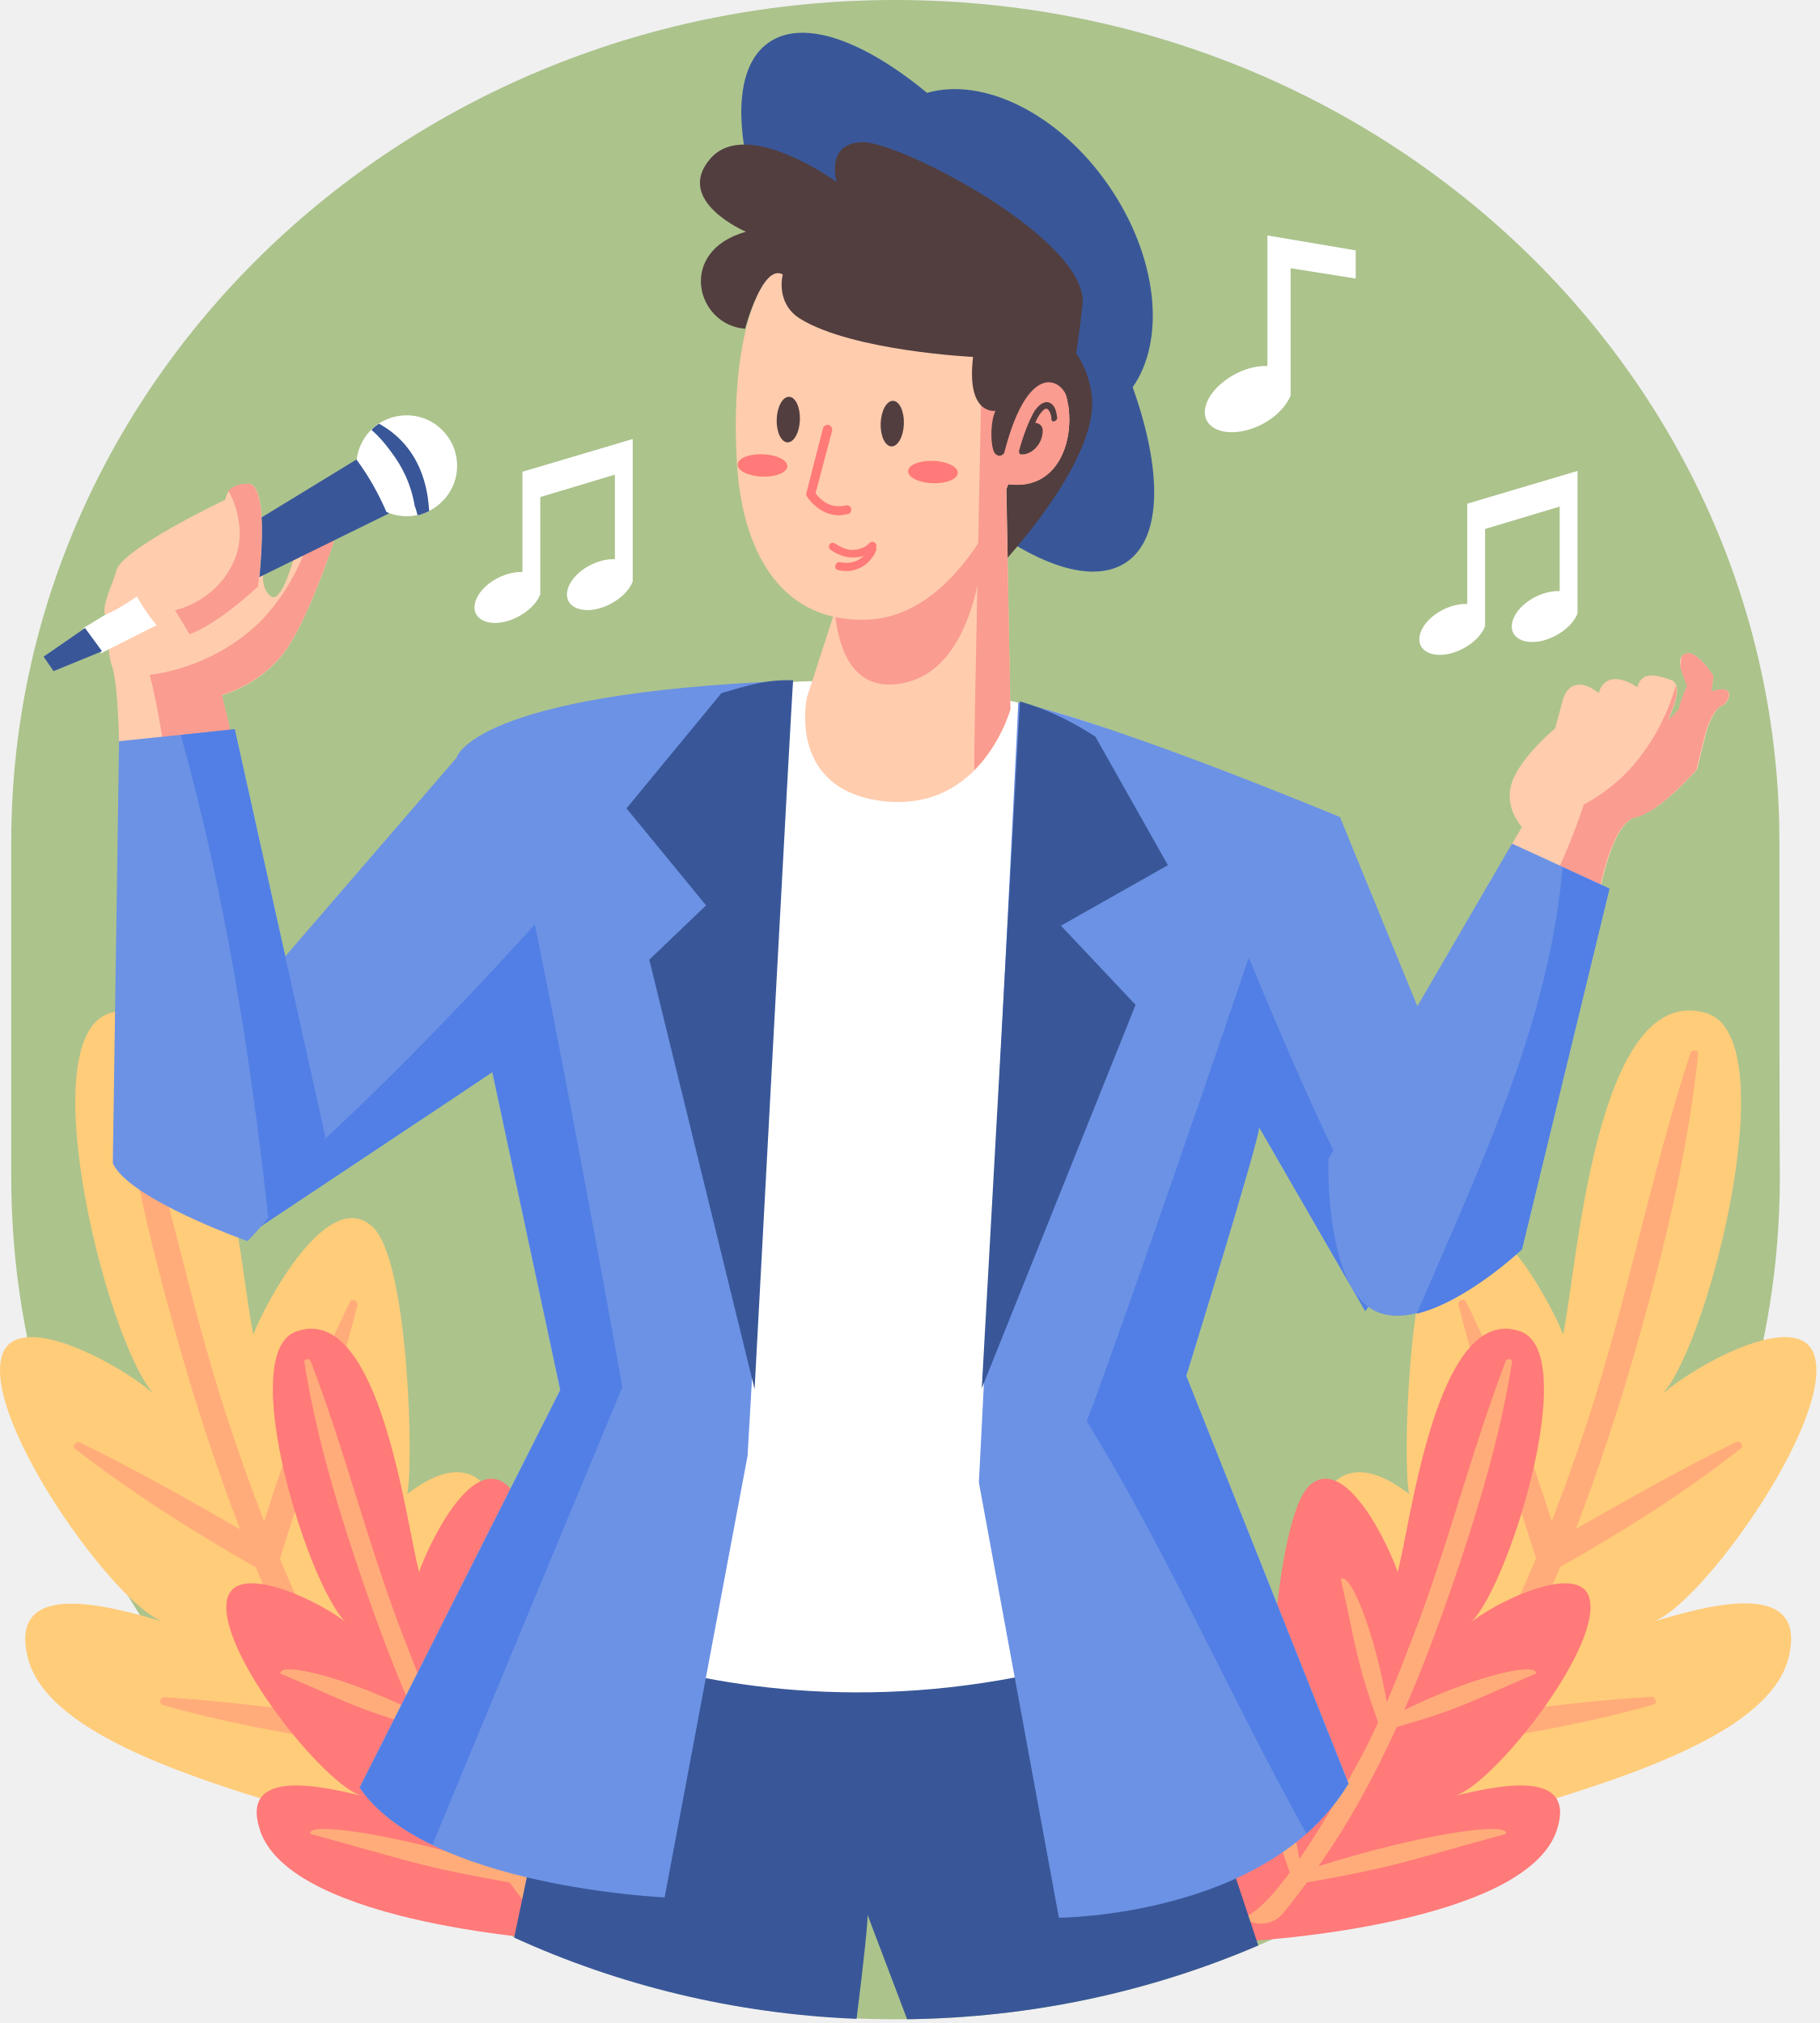
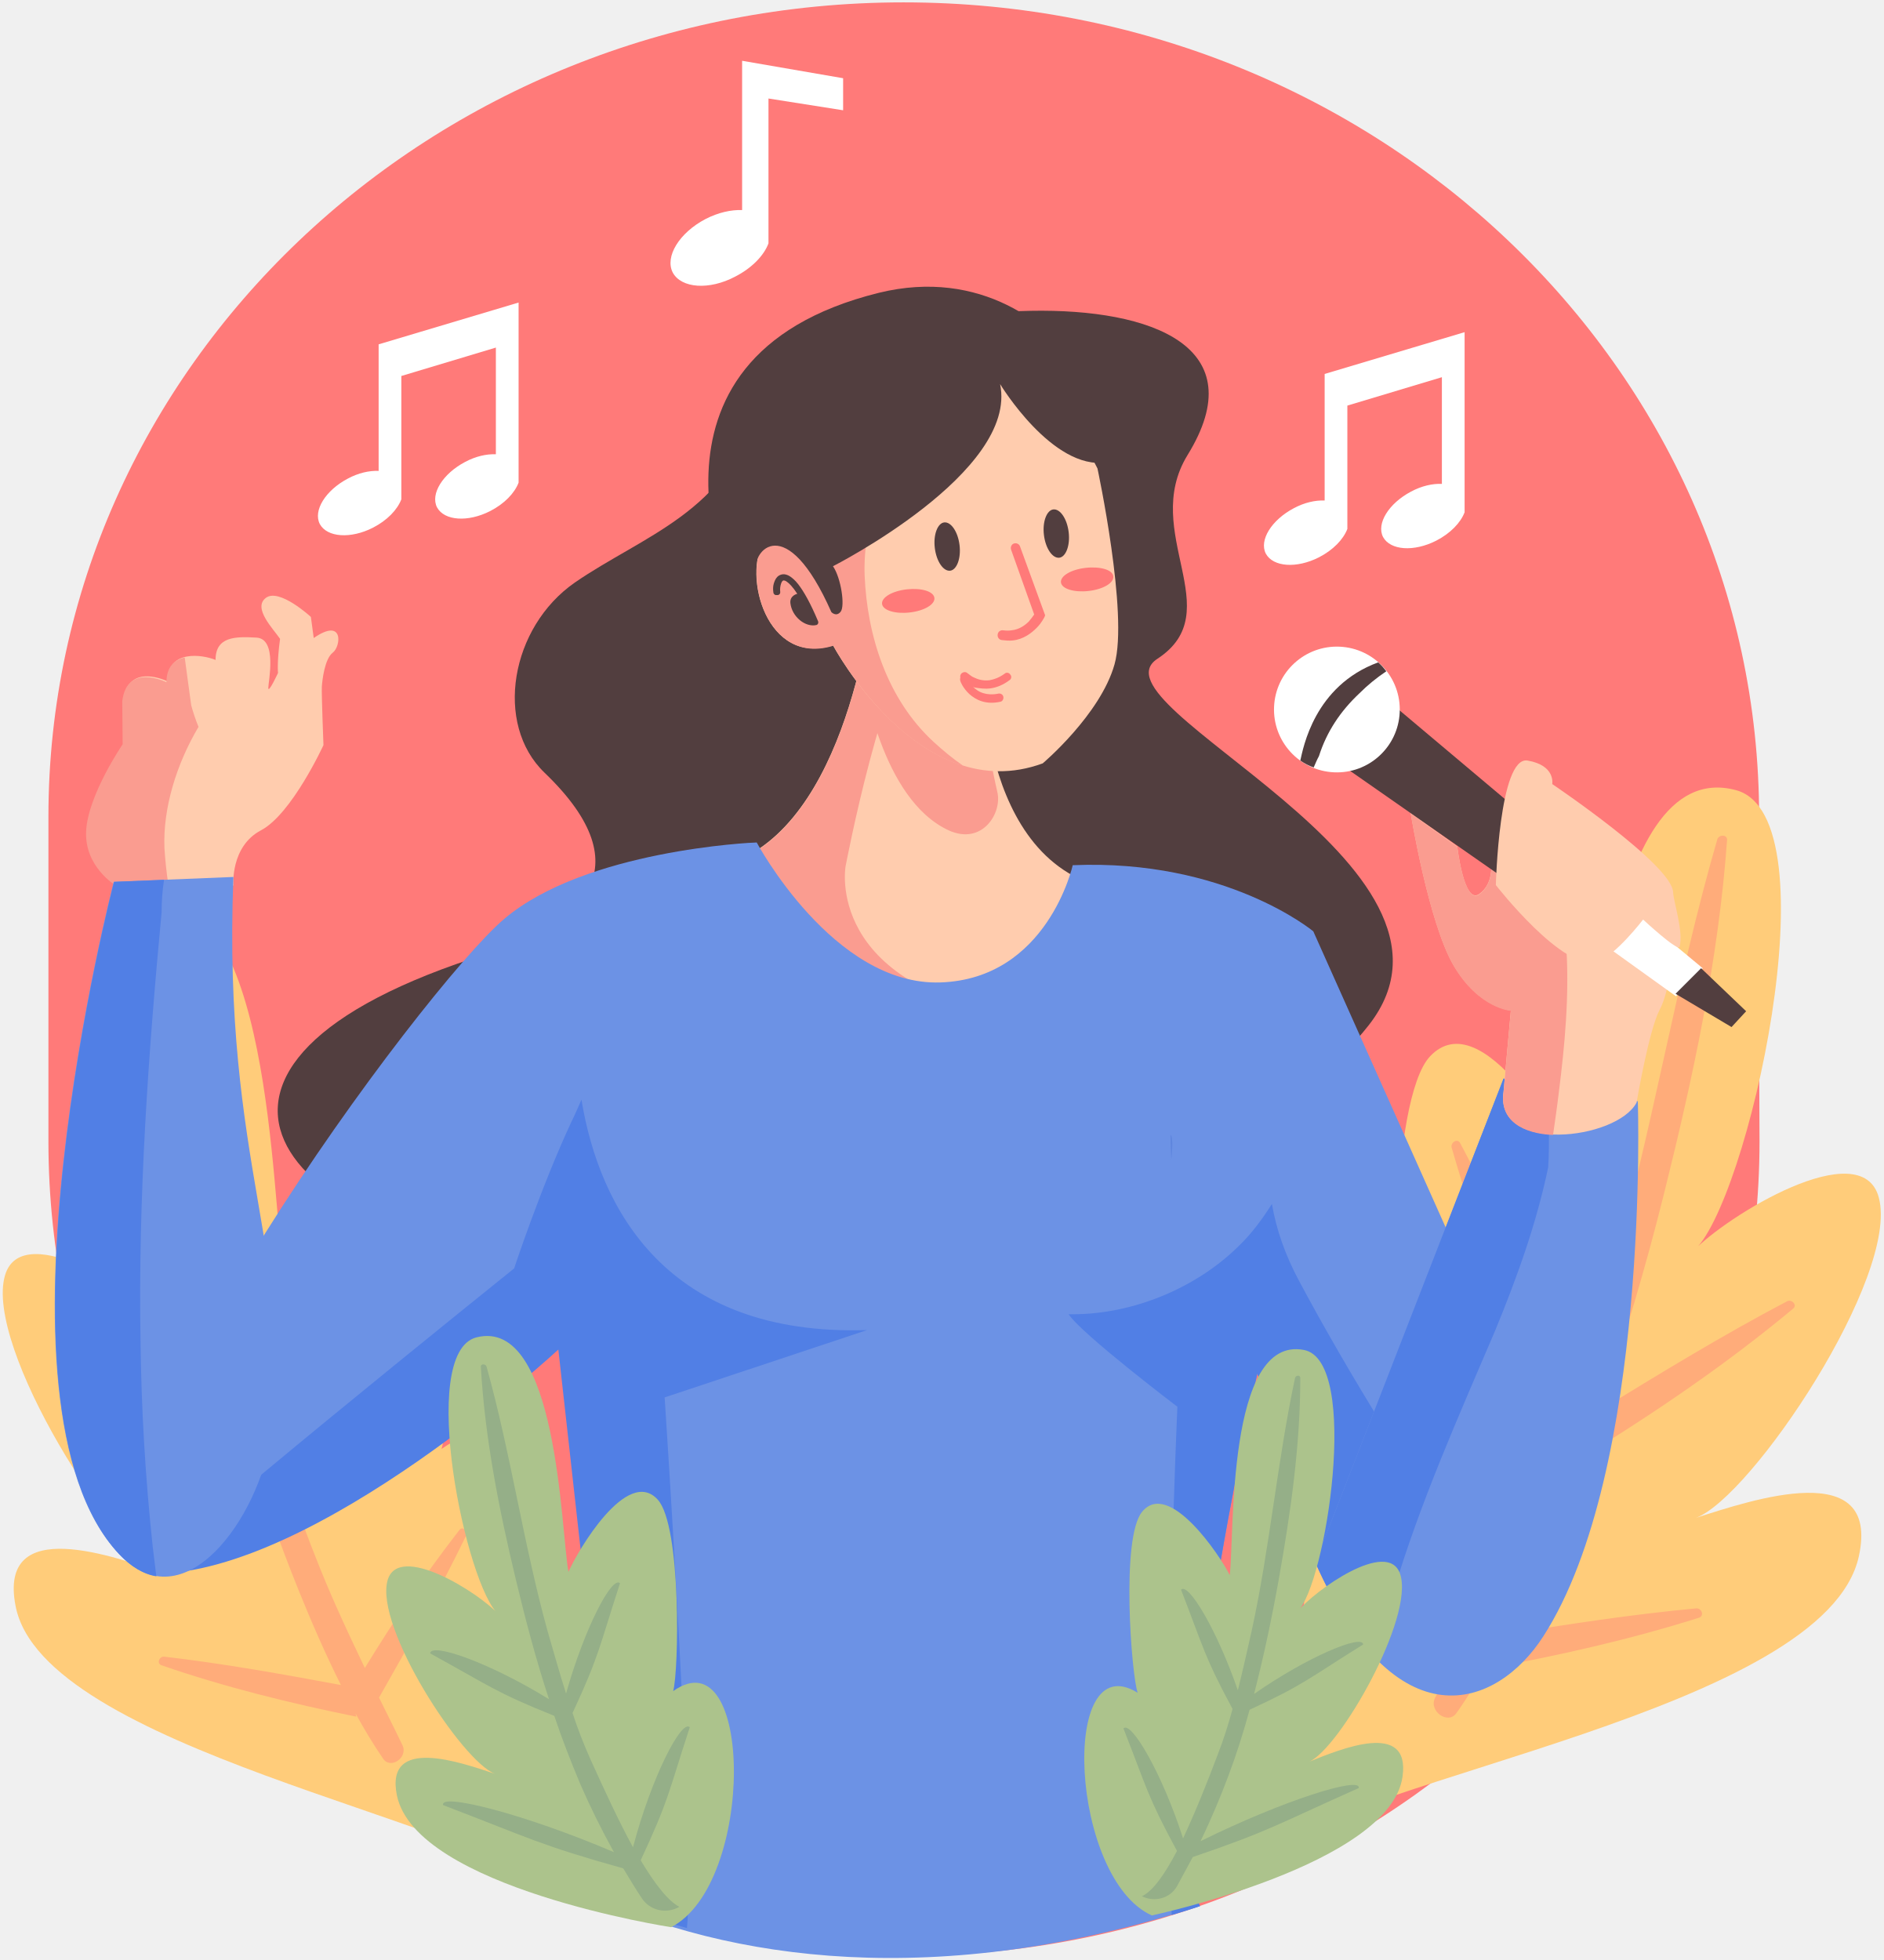
- <svg xmlns="http://www.w3.org/2000/svg" width="439" height="488" viewBox="0 0 439 488" fill="none">
-   <path d="M429.216 203.1C429.216 90.9 333.716 0 215.916 0C98.116 0 2.716 91 2.716 203.1V284C2.716 396.2 98.216 487.1 216.016 487.1C333.816 487.1 429.316 396.2 429.316 284C429.216 277.6 429.216 209.6 429.216 203.1Z" fill="#ACC38C" />
-   <path d="M310.116 456.1C328.016 441.3 423.716 430.8 431.416 399.9C436.416 379.9 410.316 387.8 398.716 391.2C410.116 387.5 441.616 343.6 437.816 327.6C434.716 314.4 406.716 330.4 399.916 337.3C411.016 328.8 431.516 250.4 411.616 244.4C384.516 236.2 380.216 308.4 377.016 321.9C374.316 314.7 358.916 285.4 348.016 296.2C339.516 304.7 338.316 354 339.916 360.4C313.716 340.3 312.616 383 318.516 400C324.116 416 288.416 457.1 310.116 456.1Z" fill="#FFCC7A" />
-   <path d="M344.916 425.9L350.616 415.7C344.616 403.6 338.716 391.5 333.516 379C333.116 378 334.416 376.9 335.116 377.9C342.116 387.9 348.316 398.5 354.116 409.3C358.516 401.4 362.816 393.4 366.516 385.1C367.916 382 369.216 379 370.516 375.9C364.116 355.5 357.016 335.4 351.816 314.8C351.516 313.8 353.016 312.9 353.616 314C362.016 330.9 368.516 348.9 374.316 366.9C377.416 358.9 380.316 350.8 383.016 342.6C392.516 313.5 398.216 283.2 407.716 254.1C408.016 253.1 409.816 253.1 409.616 254.3C407.116 278.3 401.216 302.1 394.616 325.2C390.416 339.9 385.616 354.5 380.116 368.8C392.816 361.6 405.616 354.3 418.716 347.9C419.616 347.4 420.816 348.7 419.916 349.4C406.316 360.1 391.516 369.4 376.316 378C374.216 383.1 371.916 388.2 369.616 393.2C366.416 400 363.016 406.8 359.216 413.4C372.216 411.7 385.216 410.1 398.316 409.3C399.316 409.2 399.916 410.9 398.816 411.2C384.616 415.2 370.016 418 355.316 420.1C355.416 419.9 355.516 419.6 355.516 419.4C353.516 422.6 351.316 425.8 349.016 428.9C347.316 431.4 343.516 428.5 344.916 425.9Z" fill="#FFAC7A" />
-   <path d="M301.616 468.2C301.616 468.2 368.416 464.5 375.616 441.2C380.316 426.1 359.916 431.1 350.916 433.2C359.816 430.8 385.716 398.5 383.516 386.1C381.716 375.9 359.516 387 354.016 392C362.916 386 381.816 326.7 366.816 321.2C346.316 313.8 340.116 369 337.116 379.2C335.316 373.6 324.716 350.5 315.916 358.3C309.016 364.5 306.116 402.2 307.116 407.2C287.816 390.7 281.016 454.9 301.616 468.2Z" fill="#FF7A79" />
-   <path d="M311.116 451.7C305.316 435.4 305.716 433.7 301.816 416.2C304.216 414.3 310.516 430.2 313.416 448.5C317.716 442.2 322.216 434.6 326.516 427.1C328.716 423.3 330.616 419.4 332.416 415.5C326.916 400 327.316 398.1 323.416 380.9C325.716 379.1 331.516 393.5 334.516 410.6C336.716 405.5 338.716 400.3 340.716 395.1C349.216 373.2 354.816 350.2 363.216 328.3C363.516 327.6 364.816 327.7 364.716 328.6C361.816 346.9 356.316 364.9 350.316 382.4C346.816 392.6 343.016 402.7 338.716 412.5C354.816 404.6 370.616 400.7 370.516 403.7C354.216 410.6 352.916 412 336.916 416.6C334.316 422.3 331.516 428 328.416 433.5C325.516 438.8 322.016 444.5 318.016 450.2C342.216 442.5 364.516 439.2 363.216 442.4C339.616 448.8 337.416 450.2 315.216 454.1C313.416 456.6 311.516 459 309.616 461.4C307.216 464.4 302.916 464.9 299.816 462.6H299.716C302.916 461.7 306.816 457.5 311.116 451.7Z" fill="#FFAC7A" />
-   <path d="M119.616 400C125.416 383 124.316 340.3 98.216 360.4C99.816 354 98.616 304.7 90.116 296.2C79.316 285.4 63.816 314.7 61.116 321.9C57.916 308.4 53.616 236.2 26.516 244.4C6.616 250.4 27.116 328.9 38.216 337.3C31.416 330.4 3.416 314.4 0.316 327.6C-3.484 343.6 28.016 387.5 39.416 391.2C27.916 387.9 1.716 380 6.716 399.9C14.416 430.8 110.116 441.3 128.016 456.1C149.816 457.1 114.116 416 119.616 400Z" fill="#FFCC7A" />
-   <path d="M89.016 429C86.716 425.9 84.616 422.8 82.516 419.5C82.616 419.7 82.716 420 82.716 420.2C68.016 418.1 53.416 415.3 39.216 411.3C38.116 411 38.716 409.4 39.716 409.4C52.816 410.3 65.816 411.8 78.816 413.5C75.016 406.9 71.616 400.1 68.416 393.3C66.016 388.3 63.816 383.2 61.716 378.1C46.616 369.5 31.816 360.1 18.116 349.5C17.216 348.8 18.416 347.5 19.316 348C32.516 354.4 45.216 361.6 57.916 368.9C52.416 354.6 47.616 340 43.416 325.3C36.816 302.2 30.916 278.4 28.416 254.4C28.316 253.2 30.016 253.2 30.316 254.2C39.816 283.3 45.416 313.5 55.016 342.7C57.716 350.9 60.616 359 63.716 367C69.416 348.9 76.016 331 84.416 314.1C84.916 313 86.416 313.9 86.216 314.9C80.916 335.6 73.816 355.7 67.516 376C68.816 379.1 70.116 382.2 71.516 385.2C75.316 393.5 79.516 401.5 83.916 409.4C89.716 398.6 96.016 388 102.916 378C103.616 377 104.916 378.1 104.516 379.1C99.316 391.5 93.416 403.7 87.416 415.8L93.116 426C94.716 428.5 90.916 431.4 89.016 429Z" fill="#FFAC7A" />
-   <path d="M131.116 407.2C132.116 402.2 129.216 364.5 122.316 358.3C113.616 350.5 102.916 373.6 101.116 379.2C98.116 369 91.916 313.8 71.416 321.2C56.416 326.6 75.316 385.9 84.216 392C78.716 387 56.616 375.9 54.716 386.1C52.516 398.5 78.416 430.9 87.316 433.2C78.316 431.1 57.916 426.1 62.616 441.2C69.816 464.6 136.616 468.2 136.616 468.2C157.216 454.9 150.416 390.7 131.116 407.2Z" fill="#FF7A79" />
-   <path d="M138.416 462.6C135.216 464.9 130.916 464.4 128.516 461.4C126.616 459 124.716 456.6 122.916 454.1C100.816 450.2 98.516 448.8 74.916 442.4C73.516 439.2 95.916 442.5 120.116 450.2C116.216 444.5 112.716 438.8 109.716 433.5C106.716 428 103.916 422.3 101.216 416.6C85.216 412 83.916 410.6 67.616 403.7C67.516 400.7 83.216 404.6 99.416 412.5C95.116 402.6 91.316 392.5 87.816 382.4C81.816 364.9 76.316 346.9 73.416 328.6C73.316 327.7 74.616 327.6 74.916 328.3C83.316 350.2 88.916 373.2 97.416 395.1C99.416 400.3 101.416 405.5 103.616 410.6C106.616 393.4 112.516 379.1 114.716 380.9C110.916 398.1 111.216 400 105.716 415.5C107.516 419.4 109.516 423.3 111.616 427.1C115.916 434.6 120.416 442.2 124.716 448.5C127.616 430.2 133.916 414.3 136.316 416.2C132.416 433.7 132.816 435.4 127.016 451.7C131.416 457.5 135.316 461.7 138.416 462.6Z" fill="#FFAC7A" />
-   <path d="M353.916 121.5V145.7C352.116 145.6 350.016 146.1 348.016 147.1C343.716 149.3 341.416 153.2 342.716 155.8C344.116 158.4 348.616 158.7 352.816 156.5C355.516 155.1 357.416 153.1 358.216 151.1V127.6L376.216 122.2V142.6C374.416 142.5 372.316 143 370.316 144C366.016 146.2 363.716 150.1 365.016 152.7C366.416 155.3 370.916 155.6 375.116 153.4C377.816 152 379.716 150 380.516 148V113.6L353.916 121.5ZM126.016 113.8V138C124.216 137.9 122.116 138.4 120.116 139.4C115.816 141.6 113.516 145.5 114.816 148.1C116.216 150.7 120.716 151 124.916 148.8C127.616 147.4 129.516 145.4 130.316 143.4V119.9L148.316 114.5V134.9C146.516 134.8 144.416 135.3 142.416 136.3C138.116 138.5 135.816 142.4 137.116 145C138.516 147.6 143.016 147.9 147.216 145.7C149.916 144.3 151.816 142.3 152.616 140.3V105.9L126.016 113.8ZM327.016 60.4L305.716 56.8V88.3C303.416 88.2 300.716 88.8 298.016 90.2C292.516 93.1 289.316 98.1 291.116 101.5C292.916 104.8 298.816 105.2 304.316 102.4C307.816 100.6 310.316 97.9 311.316 95.4V64.7L327.016 67.2V60.4Z" fill="white" />
-   <path d="M141.616 383.7L124.016 467.4C149.216 478.9 177.116 485.8 206.616 487C208.416 472.7 209.516 462.1 209.216 461.8L218.816 487.1C249.016 486.7 277.616 480.4 303.516 469.3L277.216 390.2L141.616 383.7Z" fill="#395798" />
-   <path d="M317.716 213.5C317.716 213.5 302.316 177.5 227.916 166.1C192.916 160.8 153.516 167.6 121.616 176.3L125.716 258.3L139.816 325.5L119.716 387.2C119.716 387.2 195.116 433.4 294.416 388.9L270.916 343.1L301.716 258.6L317.716 213.5Z" fill="white" />
-   <path d="M271.716 135.6C280.416 129.7 280.316 113.3 273.216 93.4C281.216 82 279.316 62.1 267.516 44.9C255.516 27.4 237.216 18.5 223.616 22.4C208.216 9.7 193.816 4.5 185.516 10.2C171.716 19.6 179.916 55.4 203.716 90C227.516 124.6 257.916 145 271.716 135.6Z" fill="#395798" />
-   <path d="M263.316 95.1C265.716 112.6 236.716 141.4 236.716 141.4L220.616 136.2L214.416 68.9C214.316 68.8 259.516 67.4 263.316 95.1Z" fill="#523E3F" />
-   <path d="M208.216 126.4L194.616 168.3C194.616 168.3 189.716 190.8 213.416 193.3C237.116 195.7 243.716 171.1 243.716 171.1L242.716 115.3C242.616 115.3 219.316 106.2 208.216 126.4Z" fill="#FFCCAE" />
-   <path d="M201.616 133.3C209.516 118.8 230.416 112.5 237.816 114V114.1C237.816 114.1 241.016 161.9 216.516 165C196.816 167.5 201.616 133.3 201.616 133.3Z" fill="#FA9C90" />
-   <path d="M243.216 116.8C243.216 116.8 231.716 149.4 208.316 149.5C184.816 149.7 179.016 127.3 177.916 113.9C176.816 100.5 176.016 60.3 198.716 57.9C221.416 55.6 249.116 84.3 254.716 90.6C260.816 97.6 258.916 118.9 243.216 116.8Z" fill="#FFCCAE" />
-   <path d="M254.716 90.7C252.316 87.9 245.616 80.9 237.016 74.1C237.116 79.5 234.816 180.6 235.016 184.8V185.8C241.416 179.3 243.716 171.1 243.716 171.1L242.716 118.1C243.016 117.3 243.216 116.8 243.216 116.8C258.916 118.9 260.816 97.6 254.716 90.7Z" fill="#FA9C90" />
-   <path d="M208.116 34.3C198.916 34.4 201.816 43.9 201.816 43.9C201.816 43.9 180.116 28.1 171.316 38.3C162.516 48.5 179.916 55.9 179.916 55.9C163.216 60.6 167.916 78.4 179.716 79.3C179.716 79.3 183.916 63.5 188.816 66.2C188.816 66.2 186.916 73.1 193.016 76.9C205.716 84.7 234.716 86.1 234.716 86.1C233.016 100.3 240.116 99.1 240.116 99.1C238.716 102 238.916 108.5 240.116 109.5C241.316 110.6 242.216 109.3 242.216 109.3C248.516 84.6 257.816 92.5 257.616 97.5C257.616 97.5 259.316 89.2 261.116 73.6C262.916 58 217.316 34.2 208.116 34.3Z" fill="#523E3F" />
-   <path d="M192.946 101.316C193.058 98.28 191.896 95.773 190.351 95.716C188.806 95.659 187.462 98.073 187.349 101.109C187.237 104.144 188.399 106.651 189.944 106.709C191.489 106.766 192.833 104.351 192.946 101.316Z" fill="#523E3F" />
-   <path d="M218.024 102.293C218.136 99.257 216.974 96.75 215.429 96.693C213.884 96.636 212.54 99.05 212.427 102.086C212.315 105.121 213.477 107.628 215.022 107.686C216.567 107.743 217.911 105.328 218.024 102.293Z" fill="#523E3F" />
-   <path d="M198.516 103.3C198.716 102.7 199.316 102.4 199.916 102.5C200.516 102.7 200.816 103.3 200.716 103.9L196.716 119C197.016 119.3 197.416 119.9 198.016 120.4C199.016 121.3 200.416 122.1 202.216 122.1C202.816 122.1 203.416 122.1 204.016 121.9C204.616 121.8 205.216 122.1 205.316 122.7C205.416 123.3 205.116 123.9 204.516 124C203.616 124.2 202.816 124.3 202.116 124.3C199.616 124.2 197.716 123 196.516 121.9C195.216 120.8 194.616 119.7 194.616 119.7L194.416 119.3L198.516 103.3Z" fill="#FF7A79" />
-   <path d="M253.616 101.1C253.616 100.4 253.416 99.7 253.116 99.2C253.016 99 252.816 98.8 252.716 98.7C252.616 98.6 252.516 98.6 252.416 98.6C252.316 98.6 252.016 98.6 251.716 98.9C251.216 99.3 250.416 100.3 249.716 102C249.716 102 251.516 102.1 251.516 103.9C251.516 107.1 248.816 109.8 246.316 109.6C245.916 109.6 245.716 109.1 245.816 108.7C247.016 104.4 248.216 101.6 249.216 99.7C249.716 98.8 250.316 98.1 250.816 97.7C251.316 97.3 251.916 97 252.516 97C252.916 97 253.316 97.2 253.616 97.4C254.116 97.8 254.416 98.3 254.616 98.9C254.816 99.5 254.916 100.1 255.016 100.8C255.016 101.2 254.716 101.5 254.316 101.6C254.016 101.8 253.616 101.5 253.616 101.1Z" fill="#523E3F" />
-   <path d="M231.033 114.091C231.088 112.601 228.448 111.293 225.137 111.171C221.825 111.048 219.096 112.157 219.041 113.647C218.986 115.137 221.625 116.445 224.937 116.567C228.248 116.69 230.977 115.581 231.033 114.091Z" fill="#FF7A79" />
-   <path d="M189.914 112.494C189.969 111.004 187.329 109.696 184.018 109.574C180.706 109.451 177.977 110.56 177.922 112.05C177.867 113.54 180.506 114.847 183.818 114.97C187.129 115.092 189.859 113.984 189.914 112.494Z" fill="#FF7A79" />
-   <path d="M191.116 164.2C113.816 167.2 110.116 182.8 110.116 182.8L46.216 256.9L59.116 298.3C59.116 298.3 118.216 259 118.716 258.6L135.116 335.3L86.716 431.2C103.016 455.2 160.316 457.7 160.316 457.7L180.316 351.2L191.116 164.2Z" fill="#6C92E5" />
-   <path d="M57.616 293.3L59.216 298.3C59.216 298.3 118.316 259 118.816 258.6L135.216 335.3L86.816 431.2C90.716 437 97.016 441.5 104.316 445C106.016 440.7 150.116 334.6 150.116 334.6C150.116 334.6 138.516 269.4 129.016 223C106.516 247.8 83.116 271.6 57.616 293.3Z" fill="#517FE5" />
-   <path d="M182.016 335.1L156.616 231.5L170.316 218.4L151.116 195L174.016 167.2C180.616 165.3 184.616 163.9 191.316 164.1C191.116 164.8 182.016 335.1 182.016 335.1Z" fill="#395798" />
-   <path d="M356.116 277.5L323.216 197.1C323.216 197.1 270.816 175.2 245.616 169.4C245.716 170.1 236.116 357.6 236.116 357.6L255.416 462.6C255.416 462.6 306.016 462.4 325.316 430.2L286.116 331.9C286.116 331.9 303.816 274.7 303.716 271.9L329.316 316.2L356.116 277.5Z" fill="#6C92E5" />
-   <path d="M329.316 316.3L336.416 306C322.816 282.1 311.816 256.6 301.216 231C286.716 273.9 264.216 338.2 262.116 342.8C281.816 374.8 296.816 409.5 315.116 442.3C318.916 438.9 322.416 434.9 325.216 430.3L286.116 331.9C286.116 331.9 303.816 274.7 303.716 271.9L329.316 316.3Z" fill="#517FE5" />
-   <path d="M236.816 334.9L273.916 242.4L255.916 223.3L281.716 208.7L264.216 177.7C258.516 174 252.416 171 246.016 169.2C246.016 169.9 236.816 334.9 236.816 334.9Z" fill="#395798" />
-   <path d="M385.516 217C385.516 217 388.516 198.4 394.616 197.1C400.616 195.8 409.416 185.5 409.416 185.5C409.416 185.5 411.516 176.5 411.916 175.5C412.316 174.4 413.716 170.8 415.416 170.2C417.116 169.6 419.116 164.7 412.816 166.8L413.316 163.1C413.316 163.1 409.316 156.6 406.516 157.7C403.716 158.8 406.316 163.3 407.016 165.4C405.316 169.4 405.016 171.1 405.016 171.1C405.016 171.1 402.316 174.2 402.616 173.2C402.916 172.2 406.516 165.2 403.016 164C399.516 162.8 396.016 161.8 394.916 165.8C393.016 164.3 387.216 161.6 385.616 167.2C385.616 167.2 379.716 161.9 377.116 168.3L375.116 175.7C375.116 175.7 366.816 182.6 364.716 188.7C362.616 194.8 367.116 199.5 367.116 199.5L364.216 204.4L385.516 217Z" fill="#FFCCAE" />
-   <path d="M412.816 166.8L413.316 163.1C413.316 163.1 409.316 156.6 406.516 157.7C406.116 157.9 405.816 158.1 405.616 158.4L405.316 160.8C405.616 162.4 406.516 164.3 406.916 165.4C405.216 169.4 404.916 171.1 404.916 171.1C404.916 171.1 402.216 174.2 402.516 173.2C402.716 172.4 405.116 167.9 404.216 165.4C402.016 173.4 397.516 181.1 392.116 186.6C389.216 189.5 385.716 192.1 382.016 194.1C380.116 199.9 377.816 205.6 375.216 211.1L385.316 217.1C385.316 217.1 388.316 198.5 394.416 197.2C400.416 195.9 409.216 185.6 409.216 185.6C409.216 185.6 411.316 176.6 411.716 175.6C412.116 174.5 413.516 170.9 415.216 170.3C417.016 169.6 419.016 164.7 412.816 166.8Z" fill="#FA9C90" />
-   <path d="M364.716 203.5L388.216 214.3L367.116 301.3C367.116 301.3 345.616 321.6 332.516 316.6C319.416 311.6 320.416 279.6 320.416 279.6L364.716 203.5Z" fill="#6C92E5" />
-   <path d="M376.916 209.2C374.216 240 362.816 268.1 350.616 296.4C347.616 303.2 344.716 310.1 341.716 316.9C353.816 314 367.116 301.4 367.116 301.4L388.216 214.4L376.916 209.2Z" fill="#517FE5" />
-   <path d="M57.016 182.4L53.516 167.7C53.516 167.7 61.916 165.6 68.016 158.1C74.116 150.6 80.716 130.1 80.716 130.1L70.716 135.2C70.716 135.2 67.716 146.2 65.116 143.7C62.516 141.2 63.716 137.4 63.716 137.4L42.516 142.9L26.316 148.8C26.316 148.8 25.516 156.4 27.016 160.7C28.516 165 28.716 179.2 28.716 179.2L57.016 182.4Z" fill="#FFCCAE" />
-   <path d="M73.116 134C70.716 140 67.016 145.6 62.916 149.8C55.916 156.8 46.116 161.5 36.116 162.8C37.616 168.6 38.616 174.4 39.516 180.3L57.016 182.3L53.516 167.6C53.516 167.6 61.916 165.5 68.016 158C74.116 150.5 80.716 130 80.716 130L73.116 134Z" fill="#FA9C90" />
-   <path d="M46.916 146.2L25.116 157.2L24.416 157.6L20.116 151.5L41.816 138.3L46.916 146.2Z" fill="white" />
-   <path d="M12.916 161.9L10.516 158.4L20.516 151.5L24.616 157.1L12.916 161.9ZM93.716 123.9L46.116 147.3L40.516 138.6L86.716 110.4C86.716 110.4 94.616 116.9 93.716 123.9Z" fill="#395798" />
-   <path d="M106.516 103.6C101.716 98.9 93.916 99.1 89.316 103.9C87.416 105.9 86.316 108.4 86.016 110.9C88.916 114.8 91.316 119.1 93.216 123.5C97.716 125.5 103.216 124.6 106.816 120.8C111.516 116 111.416 108.3 106.516 103.6Z" fill="white" />
-   <path d="M91.416 102.2C103.016 108.6 103.316 120.9 103.516 123.3C102.616 123.7 101.716 124.1 100.716 124.3C100.516 123.5 100.316 122.7 100.016 122C99.216 117.1 97.216 112.7 94.116 108.7C92.816 106.9 91.316 105.2 89.616 103.7C90.116 103.1 90.716 102.7 91.416 102.2Z" fill="#395798" />
-   <path d="M62.316 141.5C62.316 141.5 65.416 116.6 59.916 116.7C54.316 116.8 54.416 120.5 54.416 120.5C54.416 120.5 28.916 132.6 28.016 137.8C27.716 139.6 24.816 145.1 25.216 148C25.316 149.1 33.016 143.9 33.016 143.9C33.016 143.9 37.316 151.6 40.616 153.3C46.616 156.4 62.316 141.5 62.316 141.5Z" fill="#FFCCAE" />
-   <path d="M59.816 116.7C57.216 116.7 55.916 117.5 55.116 118.4C56.716 121.2 57.616 124.5 57.816 127.9C58.216 137.1 50.916 145.1 42.216 147.2C43.416 149.1 44.616 151.1 45.716 153C52.816 150.4 62.216 141.5 62.216 141.5C62.216 141.5 65.416 116.6 59.816 116.7Z" fill="#FA9C90" />
-   <path d="M78.516 274.4L56.616 175.9L28.716 178.8L27.216 280.6C31.116 289.3 59.716 299.4 59.716 299.4C59.716 299.4 68.016 291.1 78.516 274.4Z" fill="#6C92E5" />
-   <path d="M64.716 293.7C68.116 289.6 73.016 283.2 78.516 274.4L56.616 175.9L43.616 177.3C54.216 215.3 60.416 254.4 64.716 293.7Z" fill="#517FE5" />
-   <path d="M204.616 134.4C203.316 134.2 201.816 133.7 200.316 132.6C199.916 132.3 199.816 131.7 200.116 131.3C200.416 130.9 201.016 130.8 201.416 131.1C202.716 132 203.816 132.4 204.816 132.6C206.316 132.8 207.516 132.4 208.416 132C208.816 131.8 209.216 131.5 209.416 131.3L209.616 131.1L209.716 131C210.116 130.6 210.716 130.6 211.116 131C211.416 131.3 211.516 131.7 211.316 132C211.416 132.2 211.416 132.5 211.316 132.8C211.316 132.9 210.716 134.4 209.316 135.7C208.616 136.4 207.616 137 206.416 137.4C205.216 137.8 203.816 137.9 202.116 137.5C201.997 137.479 201.885 137.432 201.787 137.362C201.689 137.292 201.608 137.201 201.551 137.095C201.493 136.989 201.46 136.872 201.454 136.751C201.448 136.631 201.469 136.511 201.516 136.4C201.616 135.9 202.116 135.5 202.616 135.6C204.016 135.9 205.116 135.8 206.016 135.5C207.016 135.2 207.816 134.6 208.416 134C208.316 134.1 208.116 134.1 208.016 134.2C207.116 134.4 206.016 134.6 204.616 134.4Z" fill="#FF7A79" />
+ <svg xmlns="http://www.w3.org/2000/svg" width="469" height="488" viewBox="0 0 469 488" fill="none">
+   <path d="M437.973 203.398C437.973 91.388 342.629 0.59 224.964 0.59C107.299 0.59 12.056 91.388 12.056 203.398V284.198C12.056 396.207 107.4 487.006 225.065 487.006C342.73 487.006 438.074 396.207 438.074 284.198C437.973 277.734 437.973 209.761 437.973 203.398Z" fill="#FF7A79" />
+   <path d="M315.763 461.352C337.276 442.465 454.537 425.8 462.819 387.42C468.172 362.675 436.357 373.381 422.217 377.926C436.054 372.876 473.02 317.629 467.768 298.136C463.425 282.077 429.59 302.883 421.51 311.569C434.842 300.762 456.961 203.398 432.216 196.732C398.482 187.642 396.159 276.724 392.725 293.49C389.089 284.804 368.99 249.353 356.062 262.988C345.861 273.795 346.366 334.496 348.689 342.273C315.662 318.538 316.066 371.159 323.843 391.763C331.317 411.458 288.998 463.372 315.763 461.352Z" fill="#FFCC7A" />
+   <path d="M357.274 422.77C359.496 418.528 361.718 414.185 363.94 409.943C356.062 395.298 348.285 380.653 341.417 365.503C340.912 364.392 342.528 362.877 343.336 364.089C352.325 376.108 360.405 388.935 367.98 401.964C373.03 392.066 377.979 381.966 382.322 371.664C383.938 367.826 385.453 363.988 386.867 360.15C378.181 335.405 368.687 310.862 361.415 285.713C361.112 284.501 362.829 283.289 363.536 284.602C374.545 305.105 383.332 326.921 391.008 348.939C394.543 338.94 397.775 328.941 400.704 318.74C411.309 282.481 417.066 245.111 427.57 208.953C427.974 207.741 430.095 207.741 429.994 209.155C427.873 238.748 421.51 268.24 414.339 297.025C409.794 315.306 404.441 333.385 398.28 351.161C413.632 341.768 428.984 332.375 444.942 323.992C446.053 323.386 447.568 324.901 446.457 325.81C430.095 339.445 412.319 351.565 394.038 362.776C391.614 369.139 389.089 375.502 386.362 381.764C382.625 390.248 378.787 398.833 374.343 407.014C390.301 404.388 406.259 401.964 422.318 400.449C423.631 400.348 424.439 402.267 423.025 402.772C405.754 408.226 387.877 412.266 369.899 415.498L370.202 414.589C367.778 418.629 365.354 422.669 362.627 426.507C360.506 429.537 355.658 426.002 357.274 422.77Z" fill="#FFAC7A" />
+   <path d="M137.599 471.048C118.207 453.171 10.642 435.294 3.875 399.843C-0.569 376.916 28.519 387.521 41.447 391.965C28.822 387.016 -4.003 335.405 1.249 317.528C5.592 302.782 36.296 322.679 43.568 330.961C31.448 320.659 13.268 230.567 36.195 225.012C67.404 217.437 67.707 299.449 70.434 314.902C73.969 306.923 93.26 274.704 104.875 287.632C113.965 297.833 112.248 353.585 109.925 360.756C140.831 339.647 139.316 388.026 131.64 406.913C124.368 424.689 162.142 473.573 137.599 471.048Z" fill="#FFCC7A" />
+   <path d="M100.229 434.587C98.31 430.547 96.29 426.608 94.371 422.669C101.946 409.337 109.42 396.005 116.086 382.269C116.591 381.259 115.177 379.845 114.369 380.956C105.885 391.864 98.108 403.378 90.836 415.296C86.392 406.004 82.049 396.712 78.312 387.016C76.898 383.481 75.585 379.946 74.373 376.31C82.857 353.686 92.149 331.365 99.421 308.337C99.724 307.226 98.108 306.115 97.502 307.226C86.897 325.81 78.413 345.707 70.737 365.806C67.707 356.514 64.98 347.222 62.455 337.829C53.567 304.297 49.022 269.654 40.134 236.122C39.831 235.011 37.912 234.91 37.912 236.223C39.225 263.493 44.376 290.864 50.436 317.427C54.274 334.395 58.718 351.161 64.071 367.624C50.133 358.635 36.195 349.646 21.651 341.566C20.641 340.96 19.227 342.374 20.237 343.283C34.983 356.211 51.143 367.725 67.707 378.431C69.828 384.39 72.05 390.248 74.373 396.005C77.605 403.984 81.039 411.862 84.877 419.538C70.232 416.811 55.587 414.185 40.841 412.468C39.73 412.367 38.922 414.084 40.134 414.589C55.89 420.043 72.252 424.083 88.715 427.416C88.614 427.113 88.614 426.911 88.513 426.608C90.634 430.446 92.856 434.183 95.28 437.718C97.098 440.748 101.643 437.617 100.229 434.587Z" fill="#FFAC7A" />
+   <path d="M187.695 102.297C181.837 127.143 159.819 133.506 143.154 145.02C127.095 156.13 122.954 180.269 135.579 192.389C160.93 216.73 143.962 230.365 121.742 237.334C32.155 265.21 70.535 308.438 136.488 313.69C219.308 320.356 309.703 295.005 340.811 255.211C371.919 215.417 270.111 175.724 288.19 164.008C306.168 152.191 283.847 132.597 295.664 113.306C328.893 59.473 194.159 75.027 187.695 102.297Z" fill="#523E3F" />
+   <path d="M237.488 255.817C285.261 251.777 289.099 221.679 289.099 221.679C245.164 226.628 244.962 170.674 244.861 170.674L218.096 141.687C218.096 141.687 214.359 194.308 188.907 211.377L168.808 217.538C168.909 217.74 189.715 259.857 237.488 255.817Z" fill="#FFCCAE" />
+   <path d="M210.521 215.72C210.521 215.72 219.914 166.028 230.115 155.827C230.317 155.625 230.519 155.524 230.62 155.322L218.096 141.788C218.096 141.788 214.359 194.409 188.907 211.478L168.808 217.639C168.808 217.639 189.614 259.857 237.387 255.817C243.447 255.312 248.901 254.403 253.648 253.09C205.168 245.515 210.521 215.72 210.521 215.72Z" fill="#FA9C90" />
+   <path d="M245.265 176.734C244.861 173.098 244.861 170.775 244.861 170.775L218.096 141.788C218.096 141.788 217.389 152.191 214.258 165.321C214.965 169.361 219.409 198.954 236.175 206.731C244.558 210.569 249.608 202.388 248.295 197.136C247.083 191.884 245.669 184.713 245.265 176.734Z" fill="#FA9C90" />
+   <path d="M298.694 474.582C288.089 454.483 313.036 341.969 313.036 341.969L328.186 387.622C328.186 387.622 342.629 399.135 357.981 398.327C373.333 397.519 374.747 338.737 374.747 338.737L326.974 231.879C326.974 231.879 305.259 213.8 267.081 215.416C267.081 215.416 260.819 243.696 234.155 244.605C207.491 245.514 188.402 209.76 188.402 209.76C187.19 209.76 145.78 211.679 125.58 228.748C105.38 245.817 16.096 366.816 38.619 389.137C38.72 389.339 38.821 389.44 38.922 389.642C79.625 389.541 139.72 333.788 139.72 333.788L151.234 437.212L145.982 471.552C181.433 488.217 233.549 495.691 298.694 474.582Z" fill="#6C92E5" />
+   <path d="M323.338 318.74C320.005 312.478 317.783 306.216 316.672 299.752C314.248 303.59 311.622 307.125 308.592 310.054C297.987 320.659 282.13 327.224 267.081 327.224H266.071C269.202 332.072 293.139 350.252 293.139 350.252C293.139 350.252 289.503 431.557 291.725 476.805C294.048 476.098 296.472 475.391 298.795 474.583C288.089 454.484 313.036 341.97 313.036 341.97L328.186 387.622C328.186 387.622 342.629 399.136 357.981 398.328C361.415 398.126 364.142 394.995 366.364 390.349C351.517 366.715 336.468 343.384 323.338 318.74ZM215.874 331.163C165.98 332.779 149.214 300.863 144.77 273.795C143.962 275.613 143.154 277.532 142.245 279.35C134.67 295.611 128.004 315.811 128.004 315.811C128.004 315.811 36.094 389.642 37.912 391.359C38.013 391.561 38.114 391.662 38.215 391.864C78.918 391.763 139.013 336.011 139.013 336.011L150.527 439.435L145.275 471.654C153.052 475.29 161.637 477.411 171.03 480.037C173.05 461.453 165.475 347.929 165.475 347.929L215.874 331.163Z" fill="#517FE5" />
+   <path d="M58.112 220.466C58.112 220.466 57.304 210.77 64.98 206.73C72.656 202.69 80.534 185.52 80.534 185.52C80.534 185.52 80.029 172.592 80.13 170.976C80.231 169.36 80.837 164.007 82.857 162.492C84.877 160.977 85.685 153.604 78.11 158.856L77.403 153.604C77.403 153.604 69.525 146.332 66.192 148.857C62.859 151.382 68.01 156.533 69.727 159.058C68.919 165.118 69.222 167.542 69.222 167.542C69.222 167.542 66.798 172.794 66.798 171.279C66.798 169.764 69.121 159.058 63.869 158.755C58.617 158.452 53.668 158.452 53.668 164.31C50.537 162.997 41.649 161.583 41.75 169.663C41.75 169.663 31.852 164.714 30.741 174.41L30.842 185.116C30.842 185.116 22.257 197.64 21.752 206.629C21.247 215.618 29.125 220.264 29.125 220.264L58.112 220.466Z" fill="#FFCCAE" />
+   <path d="M40.942 211.175C40.538 201.176 43.972 190.167 49.426 180.976C48.719 179.259 48.113 177.441 47.608 175.623C47.103 171.684 46.497 167.745 45.992 163.705C43.467 164.311 41.447 165.927 41.447 169.866C41.447 169.866 31.549 164.917 30.438 174.613L30.539 185.319C30.539 185.319 21.954 197.843 21.449 206.832C20.944 215.821 28.822 220.467 28.822 220.467H41.952C41.447 217.336 41.144 214.205 40.942 211.175Z" fill="#FA9C90" />
+   <path d="M28.317 219.557L58.112 218.345C55.284 290.156 73.868 313.891 67.404 357.826C64.475 377.521 45.992 404.488 29.529 386.813C-5.518 349.443 28.317 219.557 28.317 219.557Z" fill="#6C92E5" />
+   <path d="M38.013 384.996C36.195 368.028 35.185 350.959 34.983 333.789C34.377 298.136 36.902 262.584 40.235 227.133C40.235 224.406 40.437 221.679 40.841 219.053L28.418 219.558C28.418 219.558 -5.417 349.343 29.63 386.915C32.66 390.147 35.791 391.965 38.922 392.47C38.619 389.945 38.316 387.521 38.013 384.996Z" fill="#517FE5" />
+   <path d="M291.422 282.582C291.422 282.986 291.422 285.107 291.624 288.743C292.028 285.107 291.927 282.784 291.422 282.582Z" fill="#2853C3" fill-opacity="0.188" />
+   <path d="M327.479 389.036L374.343 268.543L407.774 274.199C407.774 274.199 410.905 366.008 384.241 407.418C372.525 425.598 347.477 434.284 327.479 389.036Z" fill="#6C92E5" />
+   <path d="M346.972 396.207C353.638 373.886 363.132 352.676 372.222 331.365C377.676 318.134 382.524 304.701 385.453 290.662C385.655 287.632 385.655 284.501 385.655 281.471C385.554 277.734 385.857 274.098 386.564 270.563L374.343 268.543L327.479 389.036C332.327 399.843 337.377 407.62 342.528 412.872C343.841 407.317 345.356 401.762 346.972 396.207Z" fill="#517FE5" />
+   <path d="M374.343 271.775L376.161 251.575C376.161 251.575 368.283 251.07 361.92 240.364C355.658 229.658 351.214 202.388 351.214 202.388L362.829 210.771C362.829 210.771 364.445 225.315 368.283 222.588C372.02 219.962 371.212 214.811 371.212 214.811L396.967 225.82L416.359 236.425C416.359 236.425 415.955 246.222 413.228 251.373C410.501 256.524 407.471 274.502 407.471 274.502C402.522 283.895 372.02 287.329 374.343 271.775Z" fill="#FFCCAE" />
+   <path d="M388.079 272.179C389.594 260.261 390.705 248.242 389.998 236.223C388.988 231.577 388.483 227.032 388.584 222.386L371.212 214.912C371.212 214.912 372.02 219.962 368.283 222.689C364.546 225.315 362.829 210.872 362.829 210.872L351.214 202.489C351.214 202.489 355.658 229.759 361.92 240.465C368.182 251.171 376.161 251.676 376.161 251.676L374.343 271.876C373.232 279.148 379.393 282.279 386.665 282.582C387.17 279.047 387.675 275.613 388.079 272.179Z" fill="#FA9C90" />
+   <path d="M391.109 229.254L416.561 247.535L417.268 248.04L423.934 241.071L398.886 220.265L391.109 229.254Z" fill="white" />
+   <path d="M431.105 255.716L434.741 251.777L423.53 241.071L417.167 247.434L431.105 255.716ZM336.064 191.884L391.816 230.769L400.603 220.77L347.578 176.128C347.578 176.128 336.266 182.895 336.064 191.884Z" fill="#523E3F" />
+   <path d="M348.487 177.356C348.877 168.719 342.19 161.402 333.553 161.012C324.916 160.623 317.598 167.31 317.209 175.947C316.82 184.584 323.506 191.902 332.144 192.291C340.781 192.68 348.098 185.994 348.487 177.356Z" fill="white" />
+   <path d="M343.134 164.917C327.176 170.775 324.449 186.329 323.742 189.359C324.752 190.066 325.863 190.672 327.075 191.076C327.479 190.167 327.883 189.157 328.388 188.248C330.307 182.188 333.741 177.037 338.488 172.593C340.508 170.573 342.73 168.755 345.154 167.139C344.548 166.331 343.942 165.624 343.134 164.917Z" fill="#523E3F" />
+   <path d="M207.39 160.675C207.39 160.675 229.004 201.277 259.607 190.066C259.607 190.066 273.949 177.946 277.484 165.422C281.019 152.898 273.242 116.639 273.242 116.639C273.242 116.639 260.011 89.671 244.659 89.066C219.611 88.055 195.068 126.84 190.22 134.718C184.867 143.202 190.826 165.927 207.39 160.675Z" fill="#FFCCAE" />
+   <path d="M232.438 184.713C220.924 174.108 215.874 158.352 215.268 143.202C215.167 139.97 215.369 136.637 215.975 133.304C215.874 119.063 223.348 103.105 233.145 93.308C234.256 92.197 235.468 91.086 236.781 89.975C214.662 95.833 194.563 127.648 190.22 134.718C184.968 143.303 190.826 165.927 207.491 160.776C207.491 160.776 220.116 184.612 239.811 190.672C237.185 188.854 234.761 186.834 232.438 184.713Z" fill="#FA9C90" />
+   <path d="M218.803 72.906C244.255 66.644 261.93 81.087 268.192 91.288C274.656 101.994 275.464 115.124 275.464 115.124C262.031 117.144 249.002 95.631 249.002 95.631C253.547 117.548 207.39 140.98 207.39 140.98C209.41 143.909 210.42 150.878 209.309 152.292C208.198 153.706 206.986 152.393 206.986 152.393C195.674 126.84 187.089 137.142 188.2 142.495L183.15 150.373C183.251 150.373 153.153 89.167 218.803 72.906ZM266.071 132.496C266.475 135.829 265.364 138.657 263.748 138.859C262.031 139.061 260.314 136.536 259.91 133.203C259.506 129.87 260.617 127.042 262.233 126.84C263.95 126.638 265.667 129.163 266.071 132.496Z" fill="#523E3F" />
+   <path d="M238.902 135.728C239.306 139.061 238.195 141.889 236.579 142.091C234.862 142.293 233.145 139.768 232.741 136.435C232.337 133.102 233.448 130.274 235.064 130.072C236.781 129.87 238.498 132.395 238.902 135.728Z" fill="#523E3F" />
+   <path d="M253.951 136.031C253.749 135.425 253.042 135.122 252.436 135.324C251.83 135.526 251.527 136.233 251.729 136.839L257.486 152.999C257.183 153.403 256.779 154.009 256.173 154.716C255.163 155.726 253.749 156.736 251.83 156.938C251.224 157.039 250.517 157.039 249.81 156.938C249.103 156.837 248.497 157.241 248.396 157.948C248.295 158.655 248.699 159.261 249.406 159.362C250.315 159.463 251.224 159.564 252.133 159.463C254.86 159.16 256.779 157.645 258.092 156.332C259.405 155.019 259.91 153.807 260.011 153.706L260.213 153.201L253.951 136.031ZM232.64 148.858C232.842 150.474 230.115 152.09 226.479 152.494C222.944 152.898 219.813 151.989 219.611 150.373C219.409 148.757 222.136 147.141 225.772 146.737C229.408 146.333 232.438 147.242 232.64 148.858ZM277.181 143.505C277.383 145.121 274.656 146.737 271.02 147.141C267.485 147.545 264.354 146.636 264.152 145.02C263.95 143.404 266.677 141.788 270.313 141.384C273.949 140.98 277.08 141.889 277.181 143.505Z" fill="#FF7A79" />
+   <path d="M194.26 147.443C194.159 146.635 194.26 145.928 194.462 145.322C194.563 145.019 194.664 144.817 194.765 144.716C194.866 144.615 194.967 144.514 195.068 144.514C195.169 144.514 195.472 144.514 195.876 144.817C196.482 145.221 197.391 146.13 198.502 147.847C198.502 147.847 196.583 148.251 196.785 150.17C197.189 153.604 200.522 156.23 203.249 155.624C203.653 155.523 203.855 155.018 203.653 154.614C201.734 150.069 200.118 147.241 198.704 145.423C197.997 144.514 197.29 143.908 196.684 143.504C196.078 143.1 195.371 142.898 194.765 142.999C194.26 143.1 193.856 143.302 193.553 143.605C193.048 144.11 192.846 144.716 192.644 145.322C192.442 146.029 192.442 146.736 192.543 147.443C192.543 147.847 192.947 148.251 193.351 148.15C193.957 148.251 194.26 147.847 194.26 147.443Z" fill="#523E3F" />
+   <path d="M246.679 171.381C248.093 171.179 249.709 170.573 251.325 169.361C251.83 169.058 251.931 168.351 251.527 167.947C251.224 167.442 250.517 167.341 250.113 167.745C248.699 168.755 247.487 169.159 246.376 169.361C244.76 169.563 243.447 169.159 242.437 168.654C241.932 168.452 241.629 168.149 241.326 167.947C241.225 167.846 241.124 167.745 241.023 167.745L240.922 167.644C240.518 167.24 239.912 167.24 239.407 167.644C239.104 167.947 239.003 168.351 239.104 168.755C239.003 168.957 239.003 169.26 239.104 169.563C239.104 169.664 239.71 171.28 241.326 172.795C242.134 173.502 243.144 174.209 244.457 174.613C245.77 175.017 247.285 175.118 249.103 174.714C249.608 174.613 249.911 174.007 249.81 173.502C249.709 172.896 249.103 172.593 248.598 172.694C247.083 172.997 245.871 172.896 244.861 172.593C243.75 172.29 242.841 171.583 242.235 170.977C242.336 171.078 242.538 171.078 242.639 171.179C243.952 171.381 245.265 171.583 246.679 171.381Z" fill="#FF7A79" />
+   <path d="M372.424 220.366C372.424 220.366 373.232 188.247 380.302 189.358C387.372 190.57 386.463 195.216 386.463 195.216C386.463 195.216 416.46 215.416 416.561 222.183C416.662 224.506 419.187 231.981 418.177 235.718C417.773 237.031 409.087 228.951 409.087 228.951C409.087 228.951 402.219 237.939 397.674 239.454C389.392 242.181 372.424 220.366 372.424 220.366Z" fill="#FFCCAE" />
+   <path d="M286.776 476.906C286.776 476.906 346.063 464.28 349.194 442.363C351.214 428.223 333.741 435.496 325.964 438.627C333.539 435.294 352.224 402.671 348.588 391.864C345.558 382.976 327.277 396.005 323.035 401.257C330.105 394.591 338.791 338.839 324.651 336.112C305.259 332.375 307.38 382.673 306.168 392.167C303.845 387.42 291.018 368.23 284.352 376.411C278.999 382.875 281.726 417.114 283.241 421.457C263.647 409.337 266.475 467.816 286.776 476.906Z" fill="#ACC38C" />
+   <path d="M293.038 460.846C285.564 447.009 285.665 445.494 279.706 430.344C281.625 428.324 289.402 441.656 294.553 457.715C297.482 451.453 300.512 443.979 303.239 436.707C304.653 433.071 305.865 429.233 306.875 425.496C299.805 412.366 299.805 410.649 294.048 395.802C295.866 393.883 303.037 405.902 308.188 420.85C309.4 416.002 310.511 411.053 311.622 406.104C316.167 385.298 317.985 363.987 322.429 343.08C322.631 342.373 323.742 342.272 323.742 343.08C323.742 359.846 321.318 376.713 318.389 393.176C316.672 402.771 314.652 412.366 312.228 421.759C325.56 412.467 339.195 406.811 339.397 409.437C325.762 417.921 324.853 419.335 311.117 425.698C309.602 431.253 307.885 436.707 305.865 442.06C303.946 447.211 301.623 452.766 298.896 458.422C319.5 448.221 338.993 442.161 338.286 445.191C318.086 454.18 316.268 455.796 296.977 462.361L293.038 469.633C291.321 472.663 287.483 473.673 284.352 472.158H284.251C287.079 470.845 290.008 466.603 293.038 460.846Z" fill="#95AF88" />
+   <path d="M167.091 479.834C167.091 479.834 103.562 470.037 98.815 447.009C95.785 432.061 114.773 438.828 123.257 441.656C114.975 438.525 93.26 405.094 96.492 393.479C99.219 383.884 119.318 396.61 124.166 401.963C116.187 395.398 103.764 336.818 118.611 332.98C138.912 327.829 139.619 381.258 141.538 391.358C143.76 386.207 156.183 364.997 163.758 373.38C169.717 379.945 169.01 416.305 167.596 421.052C187.594 406.912 188.099 469.027 167.091 479.834Z" fill="#ACC38C" />
+   <path d="M159.516 463.17C166.586 448.02 166.384 446.404 171.737 430.042C169.616 428.022 162.142 442.667 157.597 459.938C154.062 453.474 150.527 445.798 147.093 438.223C145.376 434.385 143.861 430.547 142.548 426.507C149.214 412.165 149.113 410.347 154.365 394.187C152.345 392.268 145.477 405.499 140.932 421.659C139.316 416.609 137.902 411.458 136.387 406.307C130.327 384.491 127.196 361.968 121.136 340.253C120.934 339.546 119.621 339.445 119.722 340.354C120.732 358.13 124.267 375.906 128.408 393.177C130.832 403.277 133.458 413.276 136.69 423.073C121.944 413.983 107.299 408.832 107.097 411.66C122.045 419.841 123.156 421.255 138.003 427.214C139.922 432.971 142.144 438.627 144.467 444.182C146.79 449.535 149.618 455.292 152.85 461.15C130.428 451.555 109.319 446.303 110.329 449.434C132.246 457.817 134.266 459.332 155.173 465.19C156.688 467.715 158.203 470.24 159.819 472.664C161.839 475.694 165.879 476.603 169.111 474.785H169.212C166.485 473.472 163.051 469.129 159.516 463.17Z" fill="#95AF88" />
+   <path d="M94.27 85.733V117.245C91.947 117.144 89.22 117.75 86.594 119.164C81.039 122.093 77.908 127.143 79.625 130.476C81.443 133.809 87.301 134.213 92.856 131.385C96.391 129.567 98.916 126.941 99.926 124.315V93.611L123.459 86.54V113.104C121.136 113.003 118.409 113.609 115.783 115.023C110.228 117.952 107.097 123.002 108.814 126.335C110.632 129.668 116.49 130.072 122.045 127.244C125.58 125.426 128.105 122.8 129.115 120.174V75.329L94.27 85.733ZM329.802 93.106V124.618C327.479 124.517 324.752 125.123 322.126 126.537C316.571 129.466 313.44 134.516 315.157 137.849C316.975 141.182 322.833 141.586 328.388 138.758C331.923 136.94 334.448 134.314 335.458 131.688V100.984L358.991 93.913V120.477C356.668 120.376 353.941 120.982 351.315 122.396C345.76 125.325 342.629 130.375 344.346 133.708C346.164 137.041 352.022 137.445 357.577 134.617C361.112 132.799 363.637 130.173 364.647 127.547V82.703L329.802 93.106ZM209.915 19.477L184.766 15.133V52.301C182.039 52.2 178.807 52.907 175.676 54.523C169.111 57.958 165.475 63.916 167.495 67.856C169.616 71.794 176.585 72.299 183.049 68.865C187.19 66.745 190.22 63.614 191.331 60.584V24.526L209.915 27.456V19.477Z" fill="white" />
</svg>
